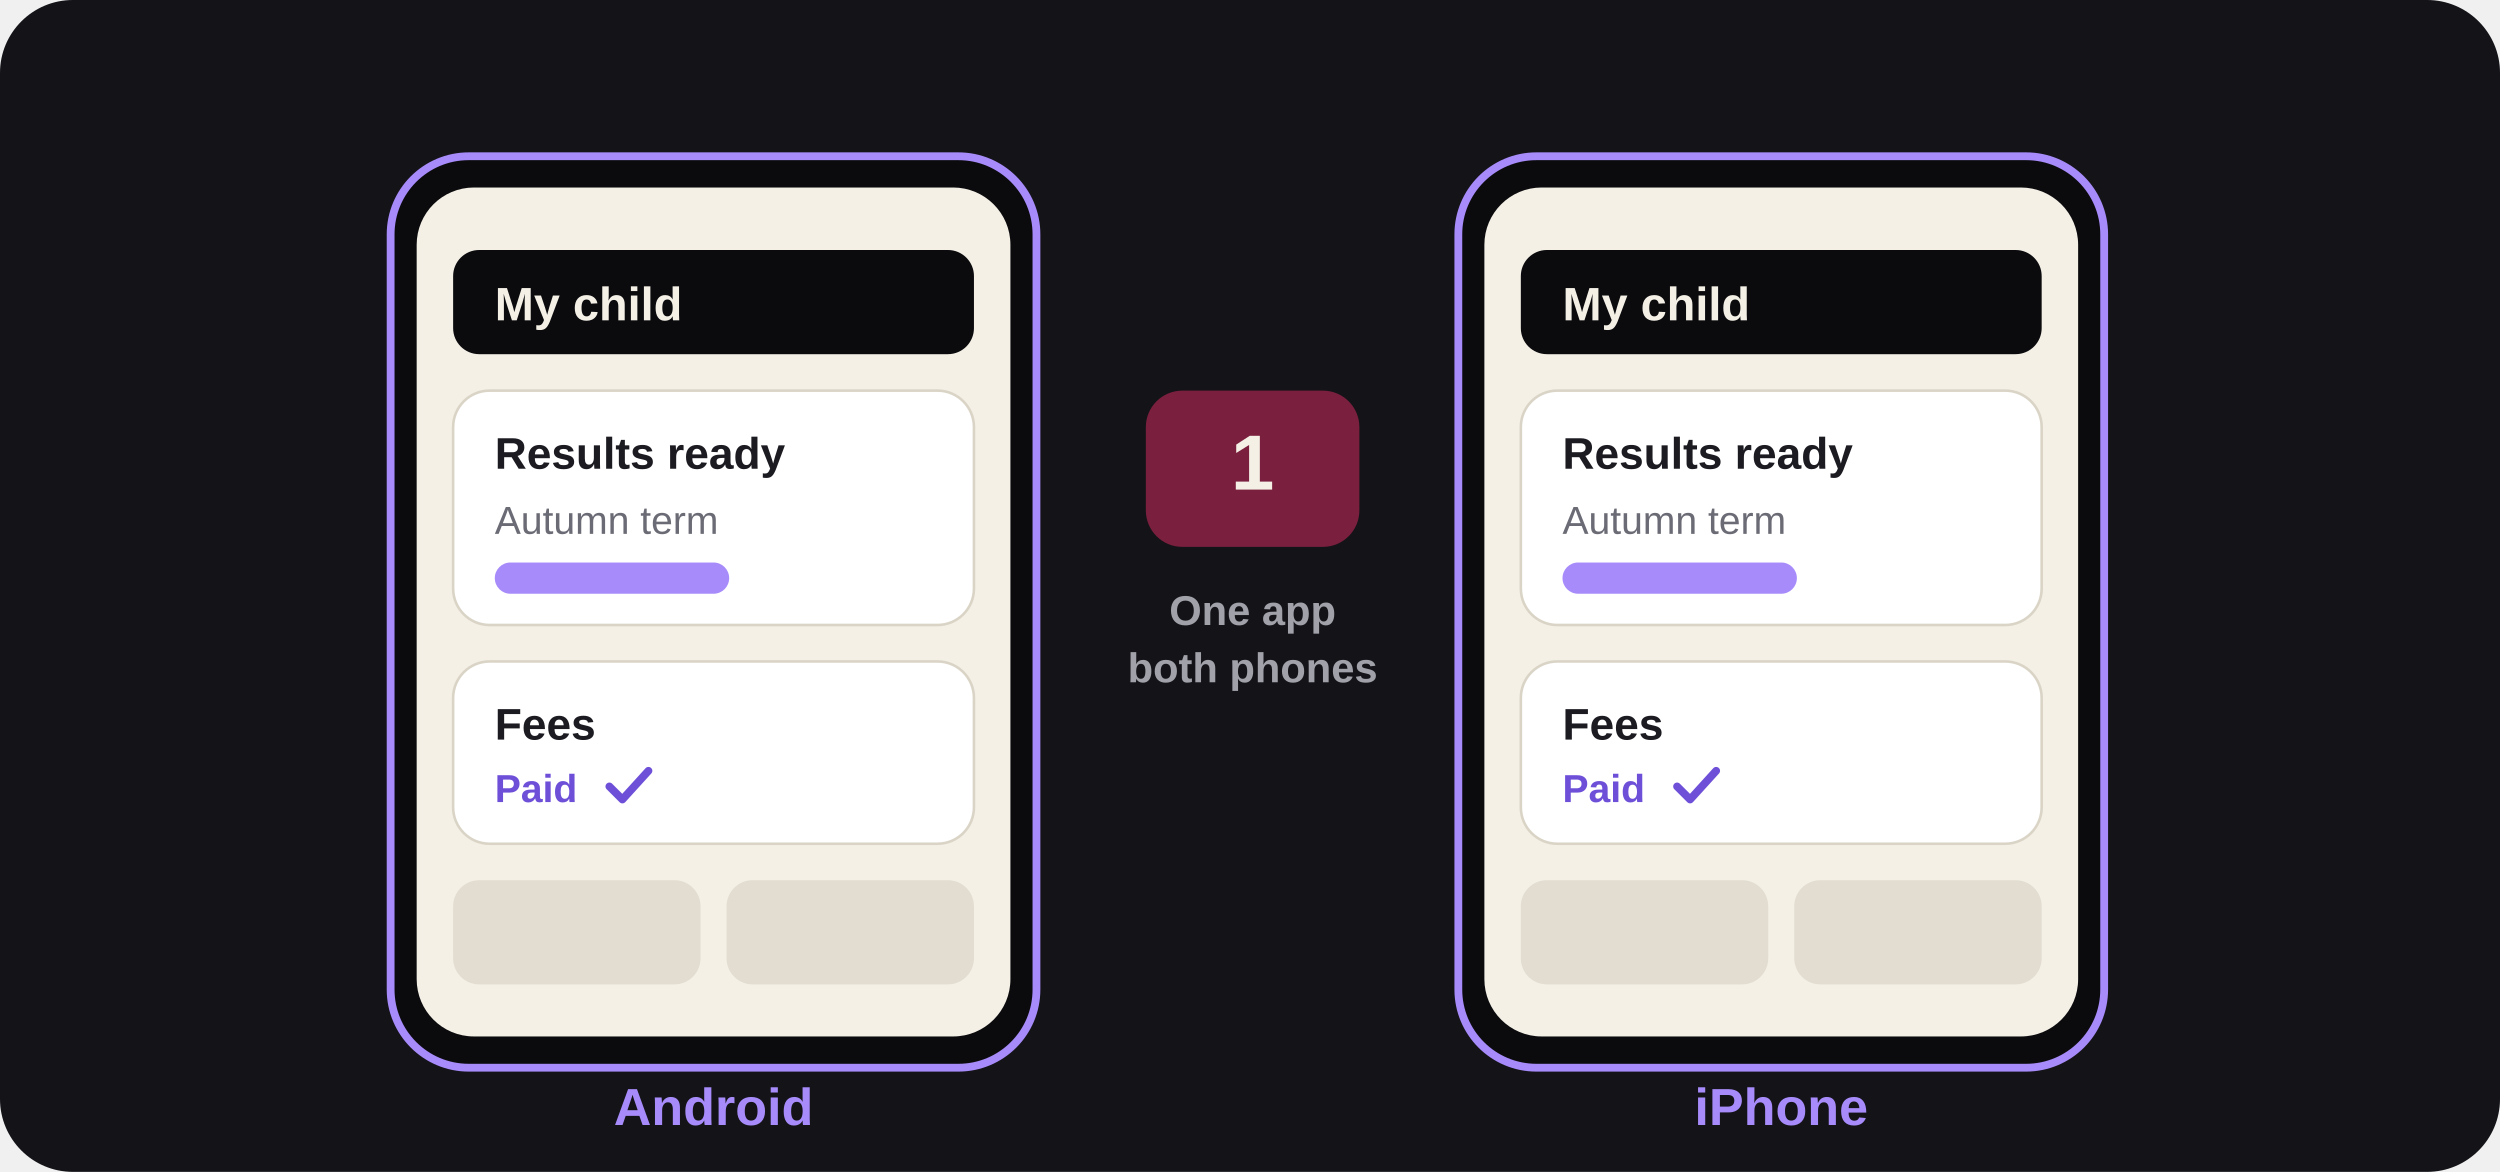
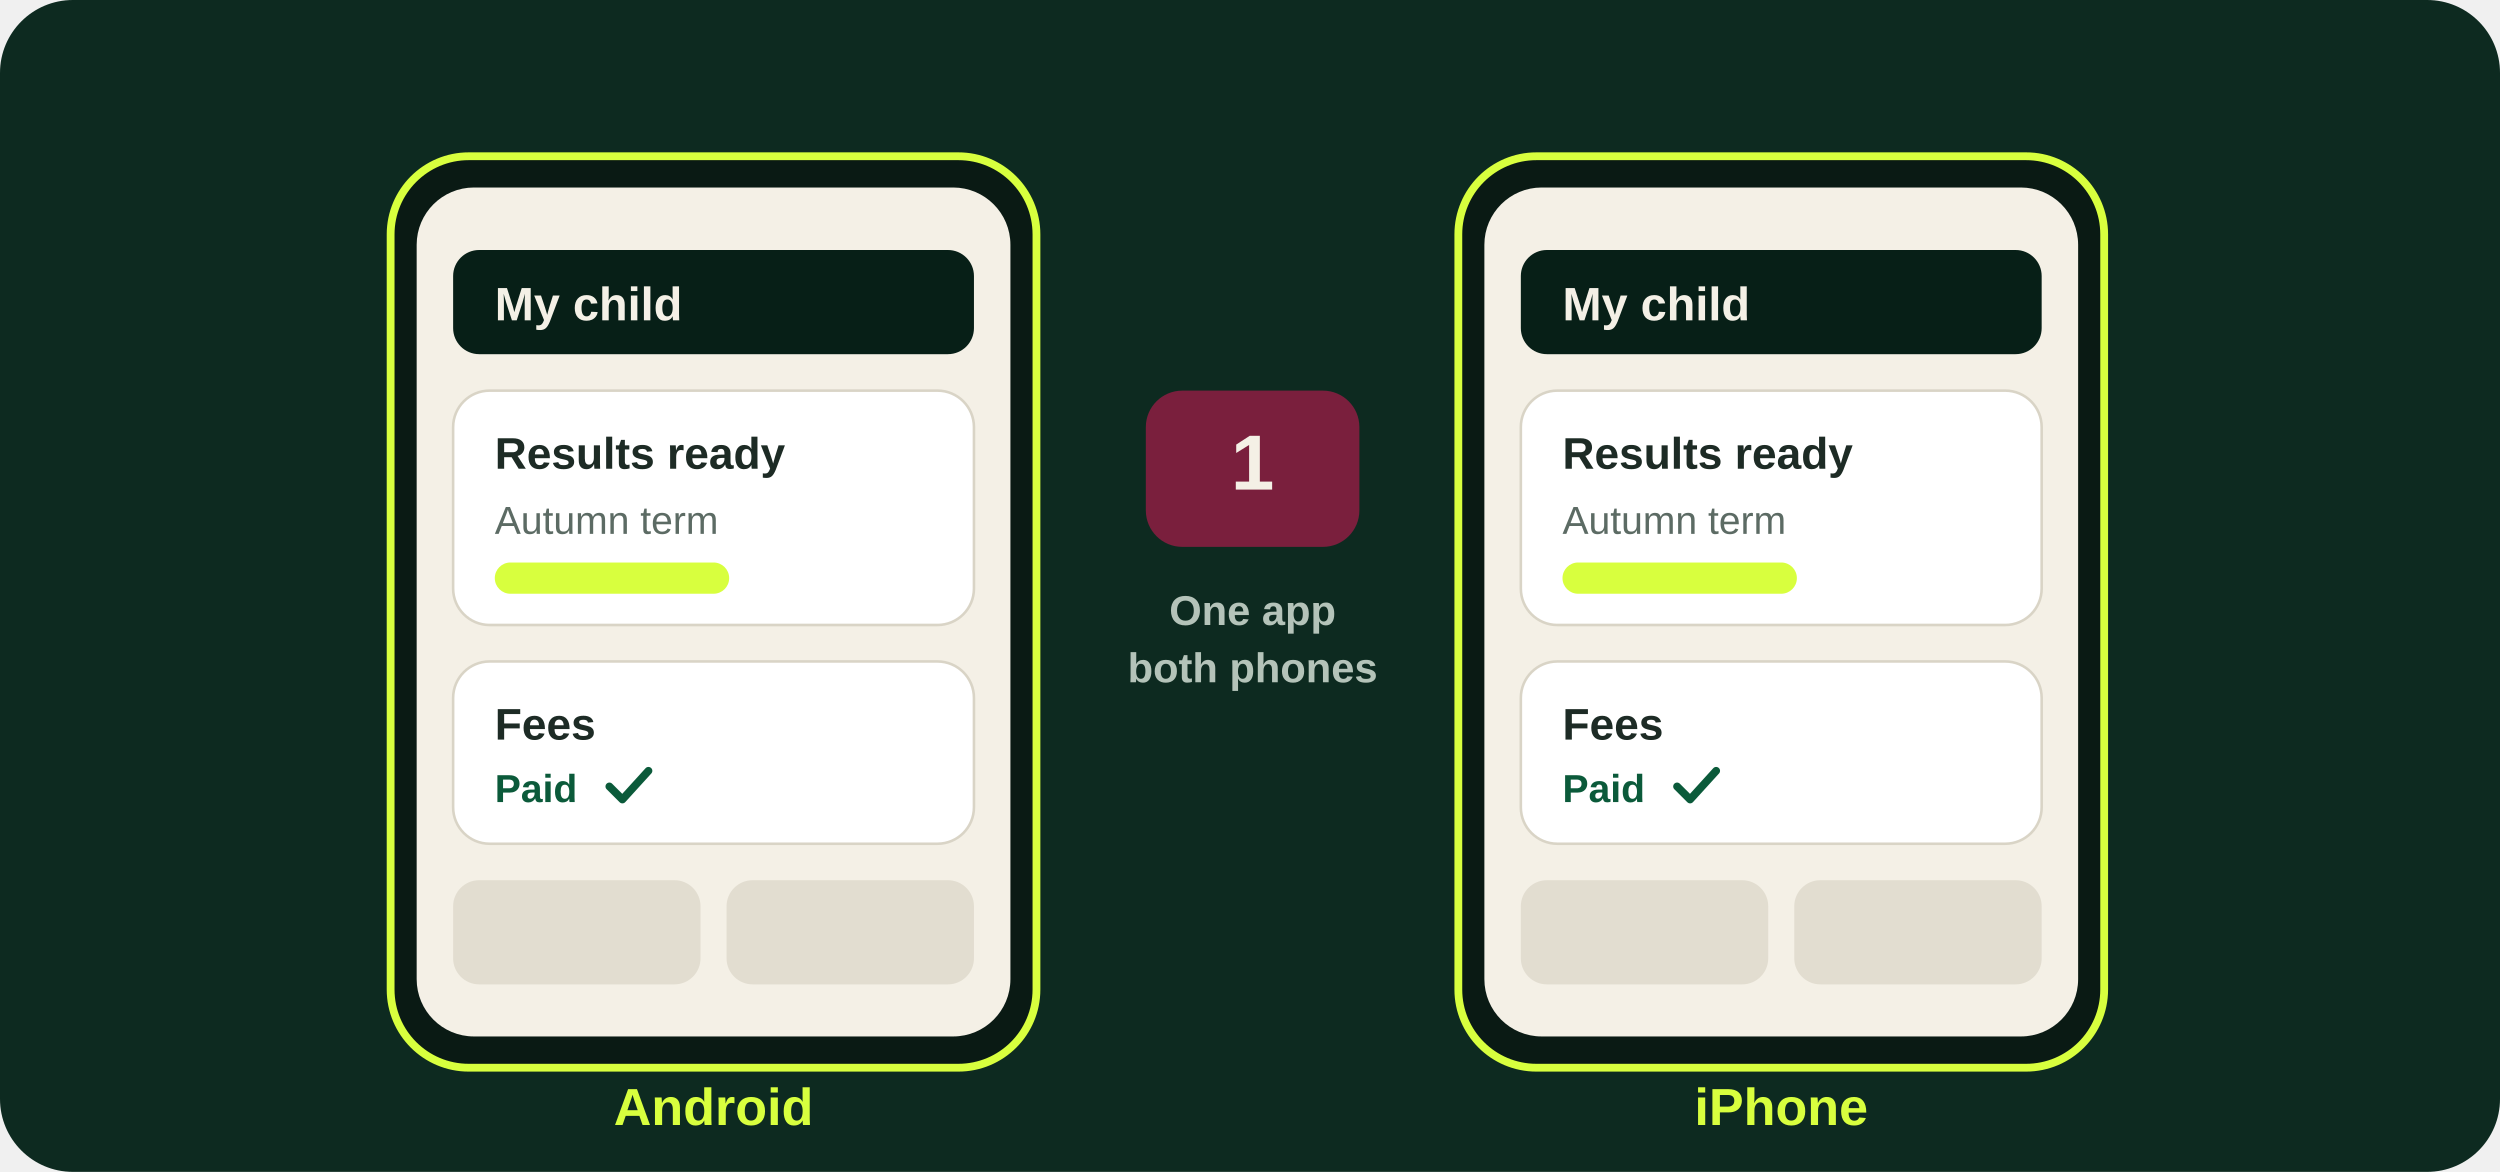
<svg xmlns="http://www.w3.org/2000/svg" viewBox="0 0 960 450" role="img" aria-labelledby="t">
-   <rect x="0" y="0" width="960" height="450" rx="28" fill="#131318" />
-   <rect x="150" y="60" width="248" height="350" rx="30" fill="#0b0b0e" stroke="#a78bfa" stroke-width="3" />
+   <rect x="0" y="0" width="960" height="450" rx="28" fill="#0d2a20" />
+   <rect x="150" y="60" width="248" height="350" rx="30" fill="#0a1a14" stroke="#d8ff3e" stroke-width="3" />
  <rect x="160" y="72" width="228" height="326" rx="22" fill="#f4f0e6" />
-   <rect x="174" y="96" width="200" height="40" rx="10" fill="#0b0b0e" />
+   <rect x="174" y="96" width="200" height="40" rx="10" fill="#071f17" />
  <text x="190" y="123" font-family="Arial,Helvetica,sans-serif" font-size="18" font-weight="700" fill="#f4f0e6" text-anchor="start">My child</text>
  <rect x="174" y="150" width="200" height="90" rx="14" fill="#ffffff" stroke="#d9d4c6" />
-   <text x="190" y="180" font-family="Arial,Helvetica,sans-serif" font-size="17" font-weight="700" fill="#1b1b21" text-anchor="start">Results ready</text>
-   <text x="190" y="205" font-family="Arial,Helvetica,sans-serif" font-size="15" font-weight="400" fill="#6b6b76" text-anchor="start">Autumn term</text>
-   <rect x="190" y="216" width="90" height="12" rx="6" fill="#a78bfa" />
+   <text x="190" y="180" font-family="Arial,Helvetica,sans-serif" font-size="17" font-weight="700" fill="#1d2b25" text-anchor="start">Results ready</text>
+   <text x="190" y="205" font-family="Arial,Helvetica,sans-serif" font-size="15" font-weight="400" fill="#5c6b64" text-anchor="start">Autumn term</text>
+   <rect x="190" y="216" width="90" height="12" rx="6" fill="#d8ff3e" />
  <rect x="174" y="254" width="200" height="70" rx="14" fill="#ffffff" stroke="#d9d4c6" />
-   <text x="190" y="284" font-family="Arial,Helvetica,sans-serif" font-size="17" font-weight="700" fill="#1b1b21" text-anchor="start">Fees</text>
-   <text x="190" y="308" font-family="Arial,Helvetica,sans-serif" font-size="15" font-weight="700" fill="#6d4fd8" text-anchor="start">Paid</text>
-   <path d="M234.0 302.0l5 5 10-11" stroke="#6d4fd8" stroke-width="3" fill="none" stroke-linecap="round" stroke-linejoin="round" />
+   <text x="190" y="284" font-family="Arial,Helvetica,sans-serif" font-size="17" font-weight="700" fill="#1d2b25" text-anchor="start">Fees</text>
+   <text x="190" y="308" font-family="Arial,Helvetica,sans-serif" font-size="15" font-weight="700" fill="#0b5a3a" text-anchor="start">Paid</text>
+   <path d="M234.0 302.0l5 5 10-11" stroke="#0b5a3a" stroke-width="3" fill="none" stroke-linecap="round" stroke-linejoin="round" />
  <rect x="174" y="338" width="95" height="40" rx="10" fill="#e2ddd0" />
  <rect x="279" y="338" width="95" height="40" rx="10" fill="#e2ddd0" />
-   <text x="274" y="432" font-family="Arial,Helvetica,sans-serif" font-size="20" font-weight="700" fill="#a78bfa" text-anchor="middle">Android</text>
-   <rect x="560" y="60" width="248" height="350" rx="30" fill="#0b0b0e" stroke="#a78bfa" stroke-width="3" />
+   <text x="274" y="432" font-family="Arial,Helvetica,sans-serif" font-size="20" font-weight="700" fill="#d8ff3e" text-anchor="middle">Android</text>
+   <rect x="560" y="60" width="248" height="350" rx="30" fill="#0a1a14" stroke="#d8ff3e" stroke-width="3" />
  <rect x="570" y="72" width="228" height="326" rx="22" fill="#f4f0e6" />
-   <rect x="584" y="96" width="200" height="40" rx="10" fill="#0b0b0e" />
+   <rect x="584" y="96" width="200" height="40" rx="10" fill="#071f17" />
  <text x="600" y="123" font-family="Arial,Helvetica,sans-serif" font-size="18" font-weight="700" fill="#f4f0e6" text-anchor="start">My child</text>
  <rect x="584" y="150" width="200" height="90" rx="14" fill="#ffffff" stroke="#d9d4c6" />
-   <text x="600" y="180" font-family="Arial,Helvetica,sans-serif" font-size="17" font-weight="700" fill="#1b1b21" text-anchor="start">Results ready</text>
-   <text x="600" y="205" font-family="Arial,Helvetica,sans-serif" font-size="15" font-weight="400" fill="#6b6b76" text-anchor="start">Autumn term</text>
-   <rect x="600" y="216" width="90" height="12" rx="6" fill="#a78bfa" />
+   <text x="600" y="180" font-family="Arial,Helvetica,sans-serif" font-size="17" font-weight="700" fill="#1d2b25" text-anchor="start">Results ready</text>
+   <text x="600" y="205" font-family="Arial,Helvetica,sans-serif" font-size="15" font-weight="400" fill="#5c6b64" text-anchor="start">Autumn term</text>
+   <rect x="600" y="216" width="90" height="12" rx="6" fill="#d8ff3e" />
  <rect x="584" y="254" width="200" height="70" rx="14" fill="#ffffff" stroke="#d9d4c6" />
-   <text x="600" y="284" font-family="Arial,Helvetica,sans-serif" font-size="17" font-weight="700" fill="#1b1b21" text-anchor="start">Fees</text>
-   <text x="600" y="308" font-family="Arial,Helvetica,sans-serif" font-size="15" font-weight="700" fill="#6d4fd8" text-anchor="start">Paid</text>
-   <path d="M644.0 302.0l5 5 10-11" stroke="#6d4fd8" stroke-width="3" fill="none" stroke-linecap="round" stroke-linejoin="round" />
+   <text x="600" y="284" font-family="Arial,Helvetica,sans-serif" font-size="17" font-weight="700" fill="#1d2b25" text-anchor="start">Fees</text>
+   <text x="600" y="308" font-family="Arial,Helvetica,sans-serif" font-size="15" font-weight="700" fill="#0b5a3a" text-anchor="start">Paid</text>
+   <path d="M644.0 302.0l5 5 10-11" stroke="#0b5a3a" stroke-width="3" fill="none" stroke-linecap="round" stroke-linejoin="round" />
  <rect x="584" y="338" width="95" height="40" rx="10" fill="#e2ddd0" />
  <rect x="689" y="338" width="95" height="40" rx="10" fill="#e2ddd0" />
-   <text x="684" y="432" font-family="Arial,Helvetica,sans-serif" font-size="20" font-weight="700" fill="#a78bfa" text-anchor="middle">iPhone</text>
+   <text x="684" y="432" font-family="Arial,Helvetica,sans-serif" font-size="20" font-weight="700" fill="#d8ff3e" text-anchor="middle">iPhone</text>
  <rect x="440" y="150" width="82" height="60" rx="14" fill="#7a1f3d" />
  <text x="481" y="188" font-family="Arial,Helvetica,sans-serif" font-size="30" font-weight="800" fill="#f4f0e6" text-anchor="middle">1</text>
-   <text x="481" y="240" font-family="Arial,Helvetica,sans-serif" font-size="16" font-weight="700" fill="#a1a1aa" text-anchor="middle">One app</text>
-   <text x="481" y="262" font-family="Arial,Helvetica,sans-serif" font-size="16" font-weight="700" fill="#a1a1aa" text-anchor="middle">both phones</text>
+   <text x="481" y="240" font-family="Arial,Helvetica,sans-serif" font-size="16" font-weight="700" fill="#b4c3b9" text-anchor="middle">One app</text>
+   <text x="481" y="262" font-family="Arial,Helvetica,sans-serif" font-size="16" font-weight="700" fill="#b4c3b9" text-anchor="middle">both phones</text>
</svg>
